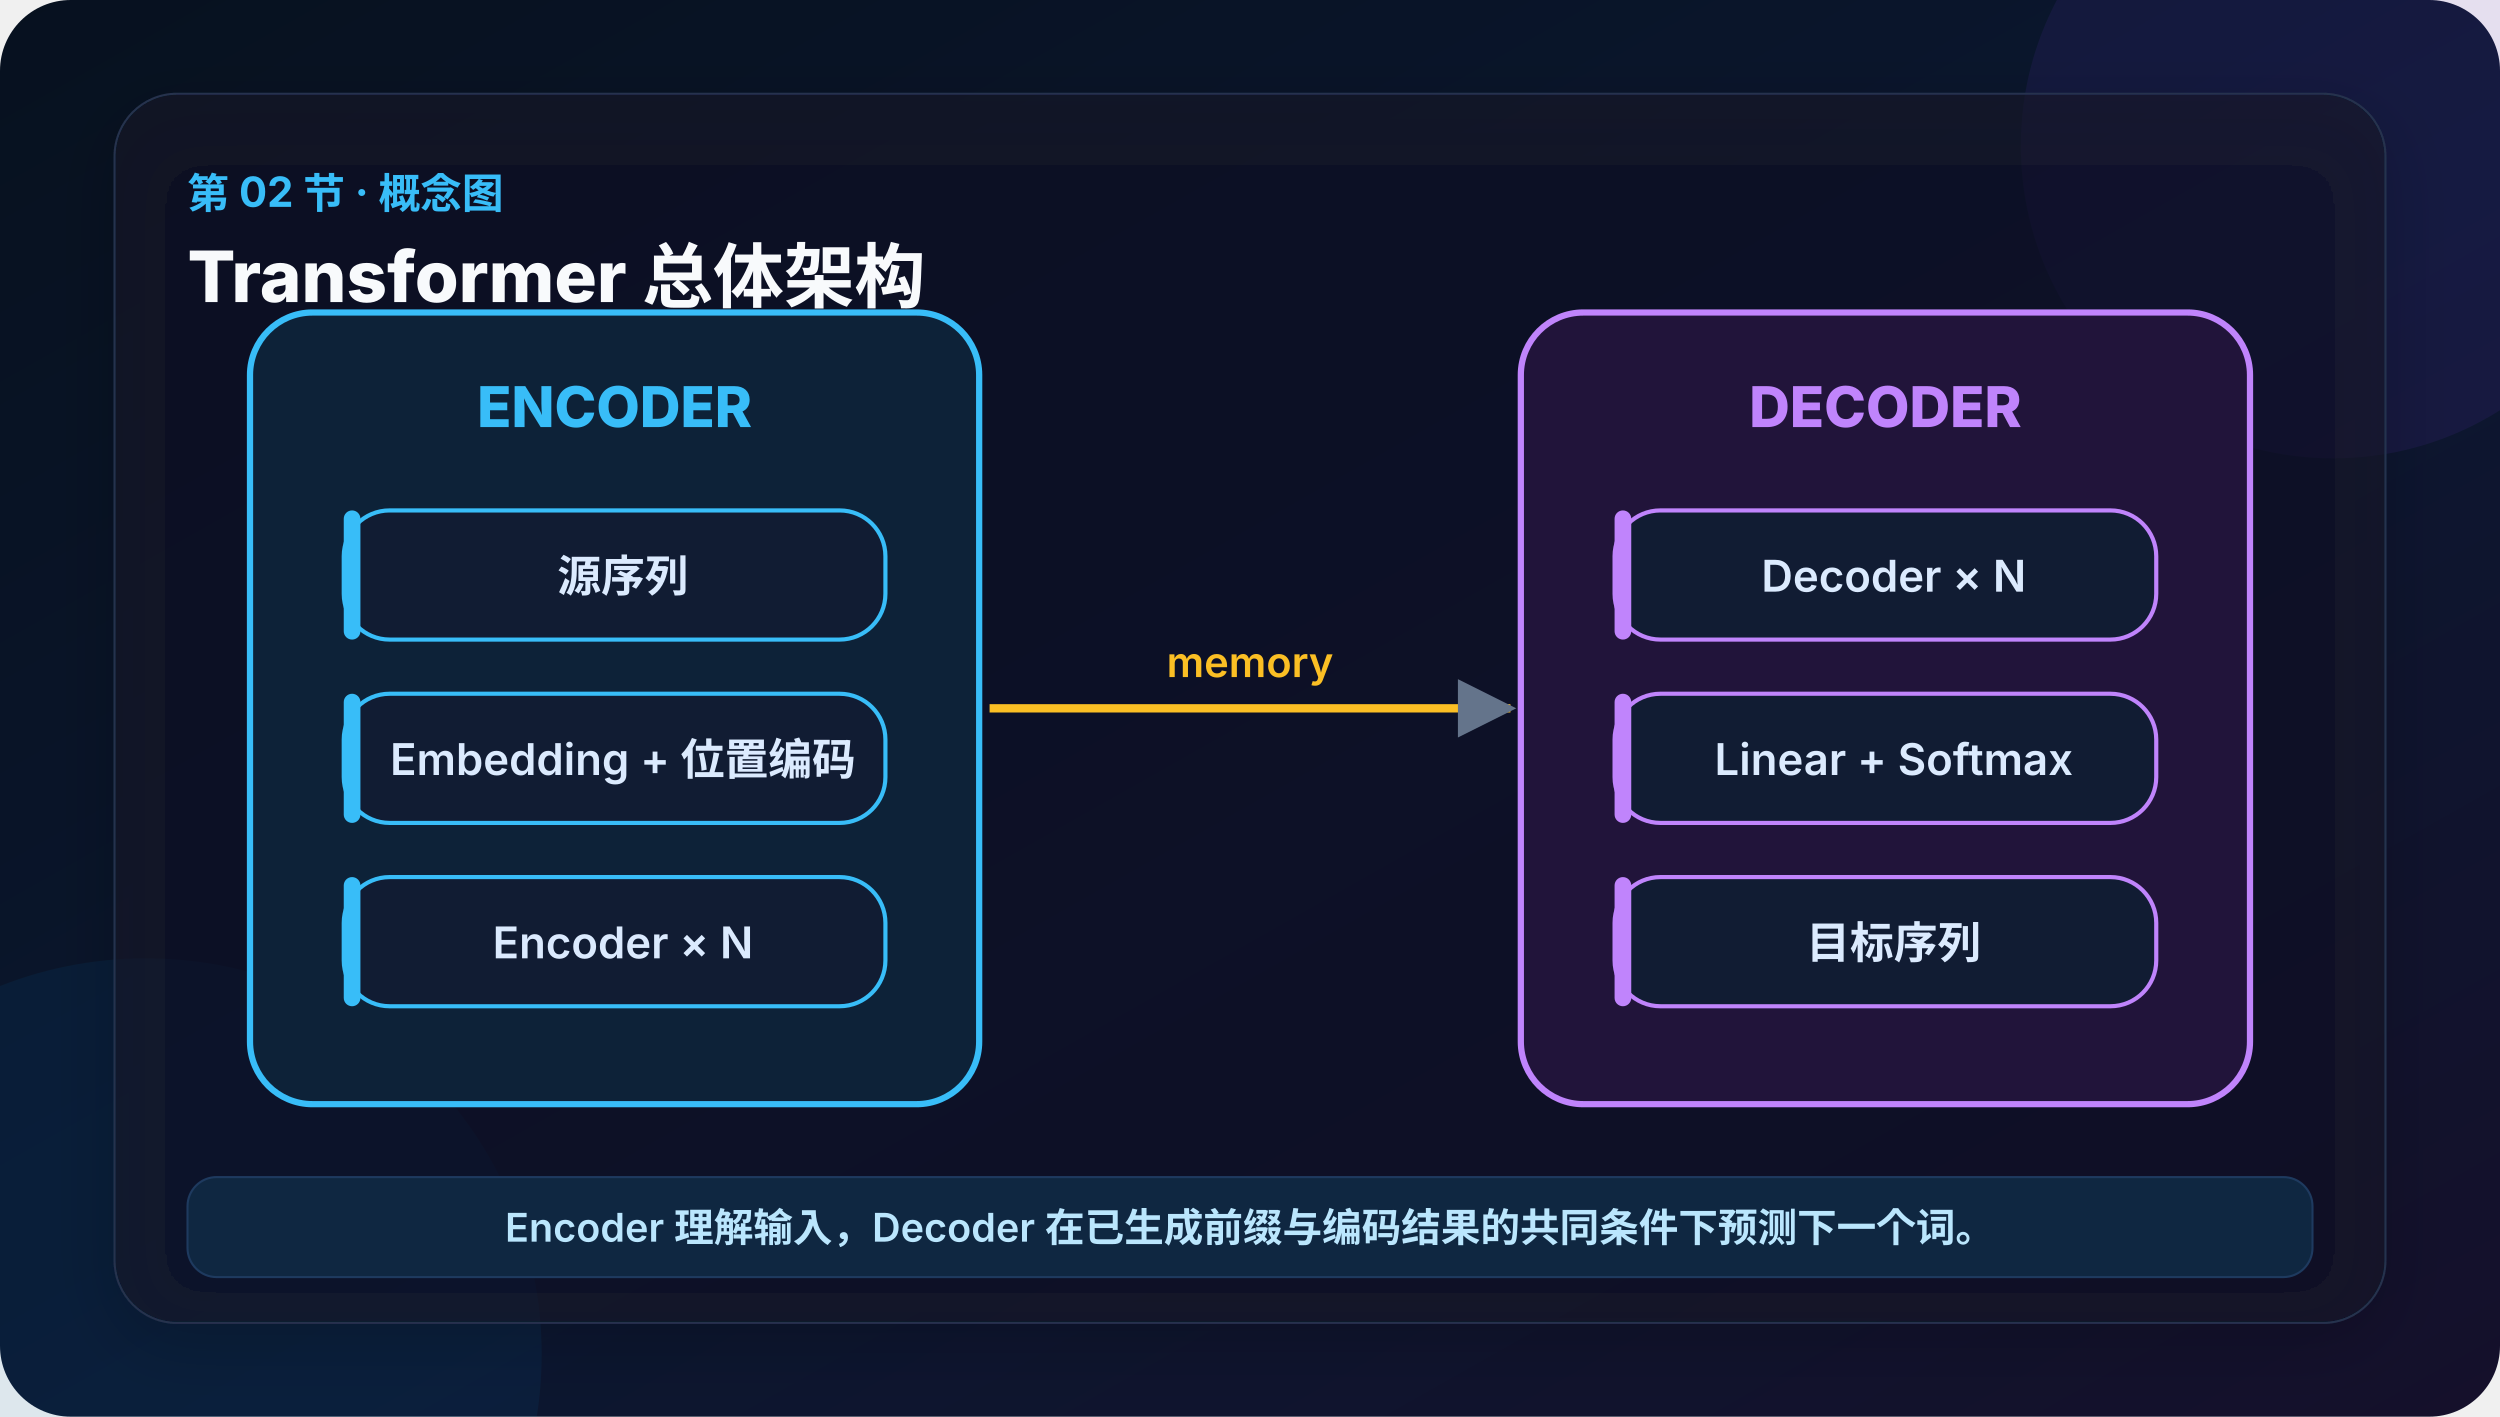
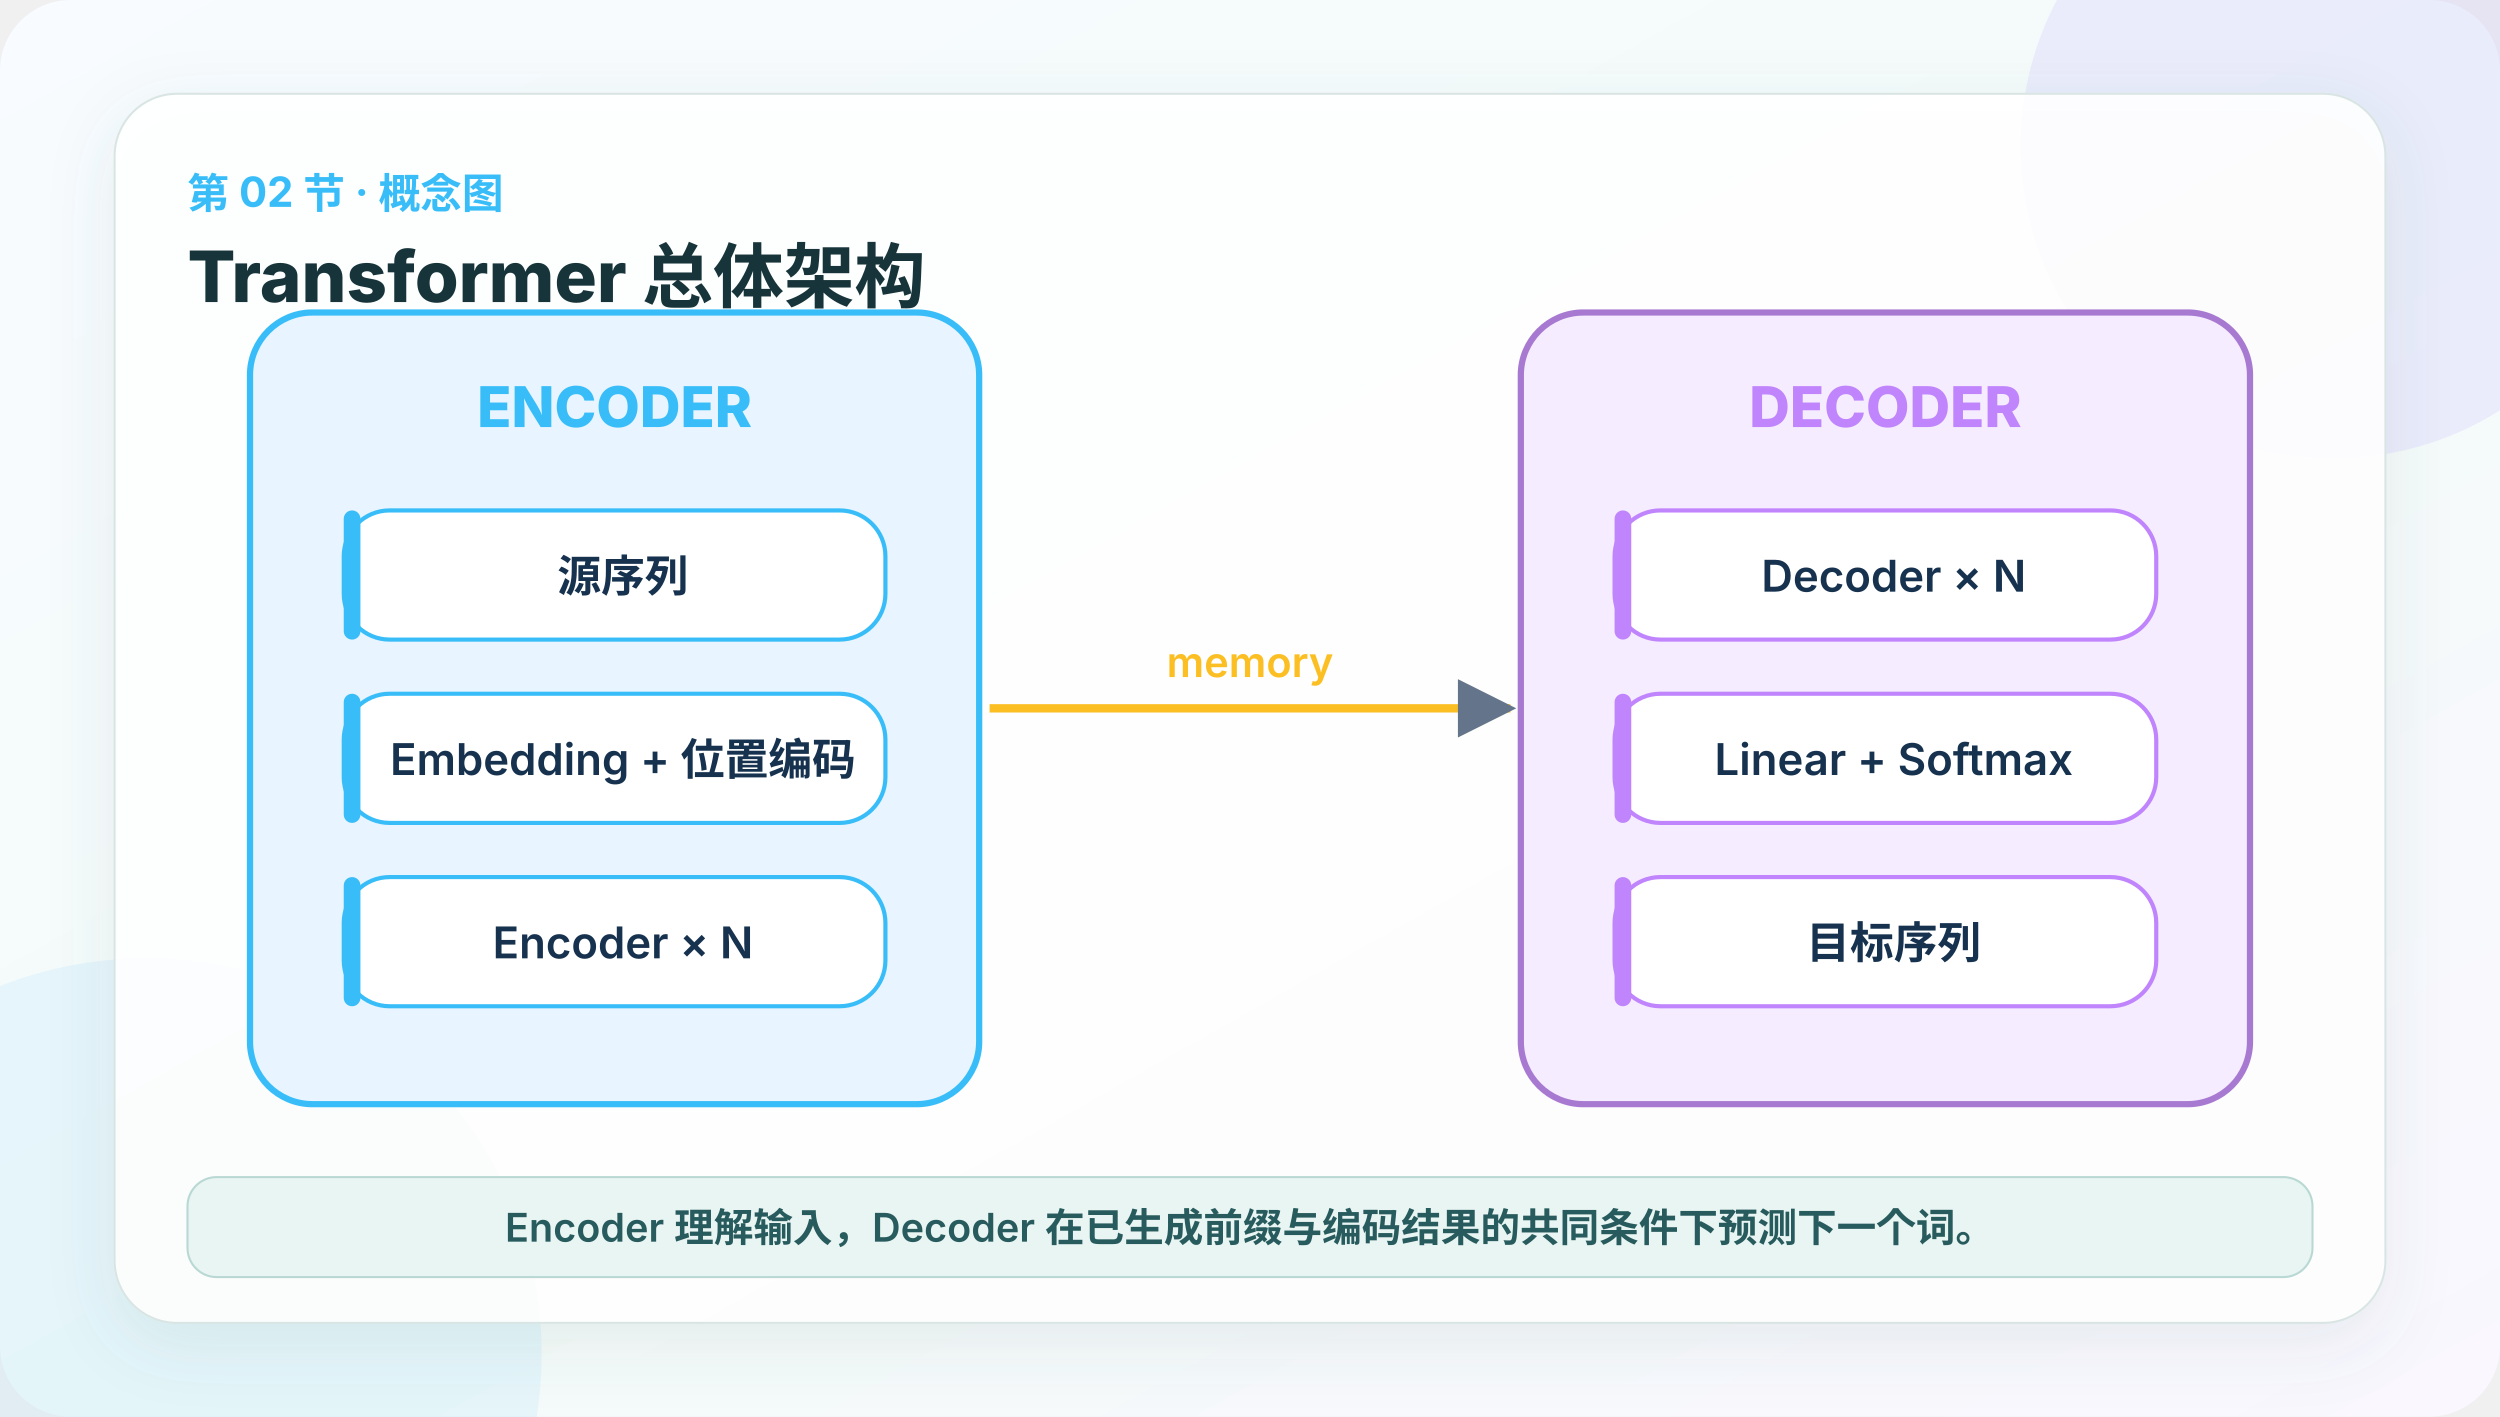
<svg xmlns="http://www.w3.org/2000/svg" width="1200" height="680" viewBox="0 0 1200 680" role="img" aria-labelledby="title desc">
  <defs>
    <linearGradient id="bg" x1="0" y1="0" x2="1" y2="1">
-       <stop offset="0" stop-color="#07111f" />
-       <stop offset="0.55" stop-color="#0b1730" />
-       <stop offset="1" stop-color="#15102b" />
+       <stop offset="0" stop-color="#f8fbff" />
+       <stop offset="0.55" stop-color="#f4fbf9" />
+       <stop offset="1" stop-color="#faf7ff" />
    </linearGradient>
    <filter id="shadow" x="-20%" y="-20%" width="140%" height="140%">
-       <feDropShadow dx="0" dy="10" stdDeviation="16" flood-color="#000" flood-opacity=".3" />
+       <feDropShadow dx="0" dy="10" stdDeviation="16" flood-color="#47716d" flood-opacity=".12" />
    </filter>
    <marker id="arrow" viewBox="0 0 10 10" refX="9" refY="5" markerWidth="7" markerHeight="7" orient="auto-start-reverse">
      <path d="M 0 0 L 10 5 L 0 10 z" fill="#64748b" />
    </marker>
  </defs>
  <rect width="1200" height="680" rx="34" fill="url(#bg)" />
-   <circle cx="1120" cy="70" r="150" fill="#7c3aed" opacity=".09" />
-   <circle cx="70" cy="650" r="190" fill="#0284c7" opacity=".08" />
+   <circle cx="1120" cy="70" r="150" fill="#c4b5fd" opacity=".22" />
+   <circle cx="70" cy="650" r="190" fill="#bae6fd" opacity=".28" />
  <g filter="url(#shadow)">
-     <rect x="55" y="45" width="1090" height="590" rx="30" fill="#081426" fill-opacity=".6" stroke="#26334d" />
+     <rect x="55" y="45" width="1090" height="590" rx="30" fill="#ffffff" fill-opacity=".88" stroke="#d9e5e3" />
  </g>
  <text x="90" y="100" font-family="Inter, PingFang SC, Microsoft YaHei, sans-serif" font-size="20" font-weight="700" fill="#38bdf8">第 02 节 · 概念图</text>
-   <text x="90" y="145" font-family="Inter, PingFang SC, Microsoft YaHei, sans-serif" font-size="34" font-weight="800" fill="#f8fafc">Transformer 总体架构</text>
+   <text x="90" y="145" font-family="Inter, PingFang SC, Microsoft YaHei, sans-serif" font-size="34" font-weight="800" fill="#17343a">Transformer 总体架构</text>
  <g font-family="Inter, PingFang SC, Microsoft YaHei, sans-serif">
-     <rect x="120" y="150" width="350" height="380" rx="30" fill="#0d2238" stroke="#38bdf8" stroke-width="3" />
-     <rect x="730" y="150" width="350" height="380" rx="30" fill="#21143a" stroke="#c084fc" stroke-width="3" />
+     <rect x="120" y="150" width="350" height="380" rx="30" fill="#e8f4ff" stroke="#38bdf8" stroke-width="3" />
+     <rect x="730" y="150" width="350" height="380" rx="30" fill="#f5edff" stroke="#a879d1" stroke-width="3" />
    <text x="295" y="205" text-anchor="middle" font-size="27" font-weight="800" fill="#38bdf8">ENCODER</text>
    <text x="905" y="205" text-anchor="middle" font-size="27" font-weight="800" fill="#c084fc">DECODER</text>
-     <rect x="165" y="245" width="260" height="62" rx="22" fill="#111c33" stroke="#38bdf8" stroke-width="2" />
+     <rect x="165" y="245" width="260" height="62" rx="22" fill="#ffffff" stroke="#38bdf8" stroke-width="2" />
    <rect x="165" y="245" width="8" height="62" rx="4" fill="#38bdf8" />
-     <text x="299" y="284" text-anchor="middle" font-size="21" font-weight="600" fill="#dbeafe">源序列</text>
-     <rect x="165" y="333" width="260" height="62" rx="22" fill="#111c33" stroke="#38bdf8" stroke-width="2" />
+     <text x="299" y="284" text-anchor="middle" font-size="21" font-weight="600" fill="#16324f">源序列</text>
+     <rect x="165" y="333" width="260" height="62" rx="22" fill="#ffffff" stroke="#38bdf8" stroke-width="2" />
    <rect x="165" y="333" width="8" height="62" rx="4" fill="#38bdf8" />
-     <text x="299" y="372" text-anchor="middle" font-size="21" font-weight="600" fill="#dbeafe">Embedding + 位置编码</text>
-     <rect x="165" y="421" width="260" height="62" rx="22" fill="#111c33" stroke="#38bdf8" stroke-width="2" />
+     <text x="299" y="372" text-anchor="middle" font-size="21" font-weight="600" fill="#16324f">Embedding + 位置编码</text>
+     <rect x="165" y="421" width="260" height="62" rx="22" fill="#ffffff" stroke="#38bdf8" stroke-width="2" />
    <rect x="165" y="421" width="8" height="62" rx="4" fill="#38bdf8" />
-     <text x="299" y="460" text-anchor="middle" font-size="21" font-weight="600" fill="#dbeafe">Encoder × N</text>
-     <rect x="775" y="245" width="260" height="62" rx="22" fill="#111c33" stroke="#c084fc" stroke-width="2" />
+     <text x="299" y="460" text-anchor="middle" font-size="21" font-weight="600" fill="#16324f">Encoder × N</text>
+     <rect x="775" y="245" width="260" height="62" rx="22" fill="#ffffff" stroke="#c084fc" stroke-width="2" />
    <rect x="775" y="245" width="8" height="62" rx="4" fill="#c084fc" />
-     <text x="909" y="284" text-anchor="middle" font-size="21" font-weight="600" fill="#dbeafe">Decoder × N</text>
-     <rect x="775" y="333" width="260" height="62" rx="22" fill="#111c33" stroke="#c084fc" stroke-width="2" />
+     <text x="909" y="284" text-anchor="middle" font-size="21" font-weight="600" fill="#16324f">Decoder × N</text>
+     <rect x="775" y="333" width="260" height="62" rx="22" fill="#ffffff" stroke="#c084fc" stroke-width="2" />
    <rect x="775" y="333" width="8" height="62" rx="4" fill="#c084fc" />
-     <text x="909" y="372" text-anchor="middle" font-size="21" font-weight="600" fill="#dbeafe">Linear + Softmax</text>
-     <rect x="775" y="421" width="260" height="62" rx="22" fill="#111c33" stroke="#c084fc" stroke-width="2" />
+     <text x="909" y="372" text-anchor="middle" font-size="21" font-weight="600" fill="#16324f">Linear + Softmax</text>
+     <rect x="775" y="421" width="260" height="62" rx="22" fill="#ffffff" stroke="#c084fc" stroke-width="2" />
    <rect x="775" y="421" width="8" height="62" rx="4" fill="#c084fc" />
-     <text x="909" y="460" text-anchor="middle" font-size="21" font-weight="600" fill="#dbeafe">目标序列</text>
+     <text x="909" y="460" text-anchor="middle" font-size="21" font-weight="600" fill="#16324f">目标序列</text>
    <path d="M 475 340 L 725 340" stroke="#fbbf24" stroke-width="4" fill="none" marker-end="url(#arrow)" />
    <text x="600" y="325" text-anchor="middle" font-size="20" font-weight="600" fill="#fbbf24">memory</text>
  </g>
-   <rect x="90" y="565" width="1020" height="48" rx="14" fill="#0f2741" stroke="#1e3a5f" />
-   <text x="600" y="596" text-anchor="middle" font-family="Inter, PingFang SC, Microsoft YaHei, sans-serif" font-size="19" font-weight="600" fill="#bae6fd">Encoder 理解输入，Decoder 在已生成前缀与编码结果的共同条件下预测下一个词。</text>
+   <rect x="90" y="565" width="1020" height="48" rx="14" fill="#e8f5f2" stroke="#b9d8d3" />
+   <text x="600" y="596" text-anchor="middle" font-family="Inter, PingFang SC, Microsoft YaHei, sans-serif" font-size="19" font-weight="600" fill="#285b5d">Encoder 理解输入，Decoder 在已生成前缀与编码结果的共同条件下预测下一个词。</text>
</svg>
